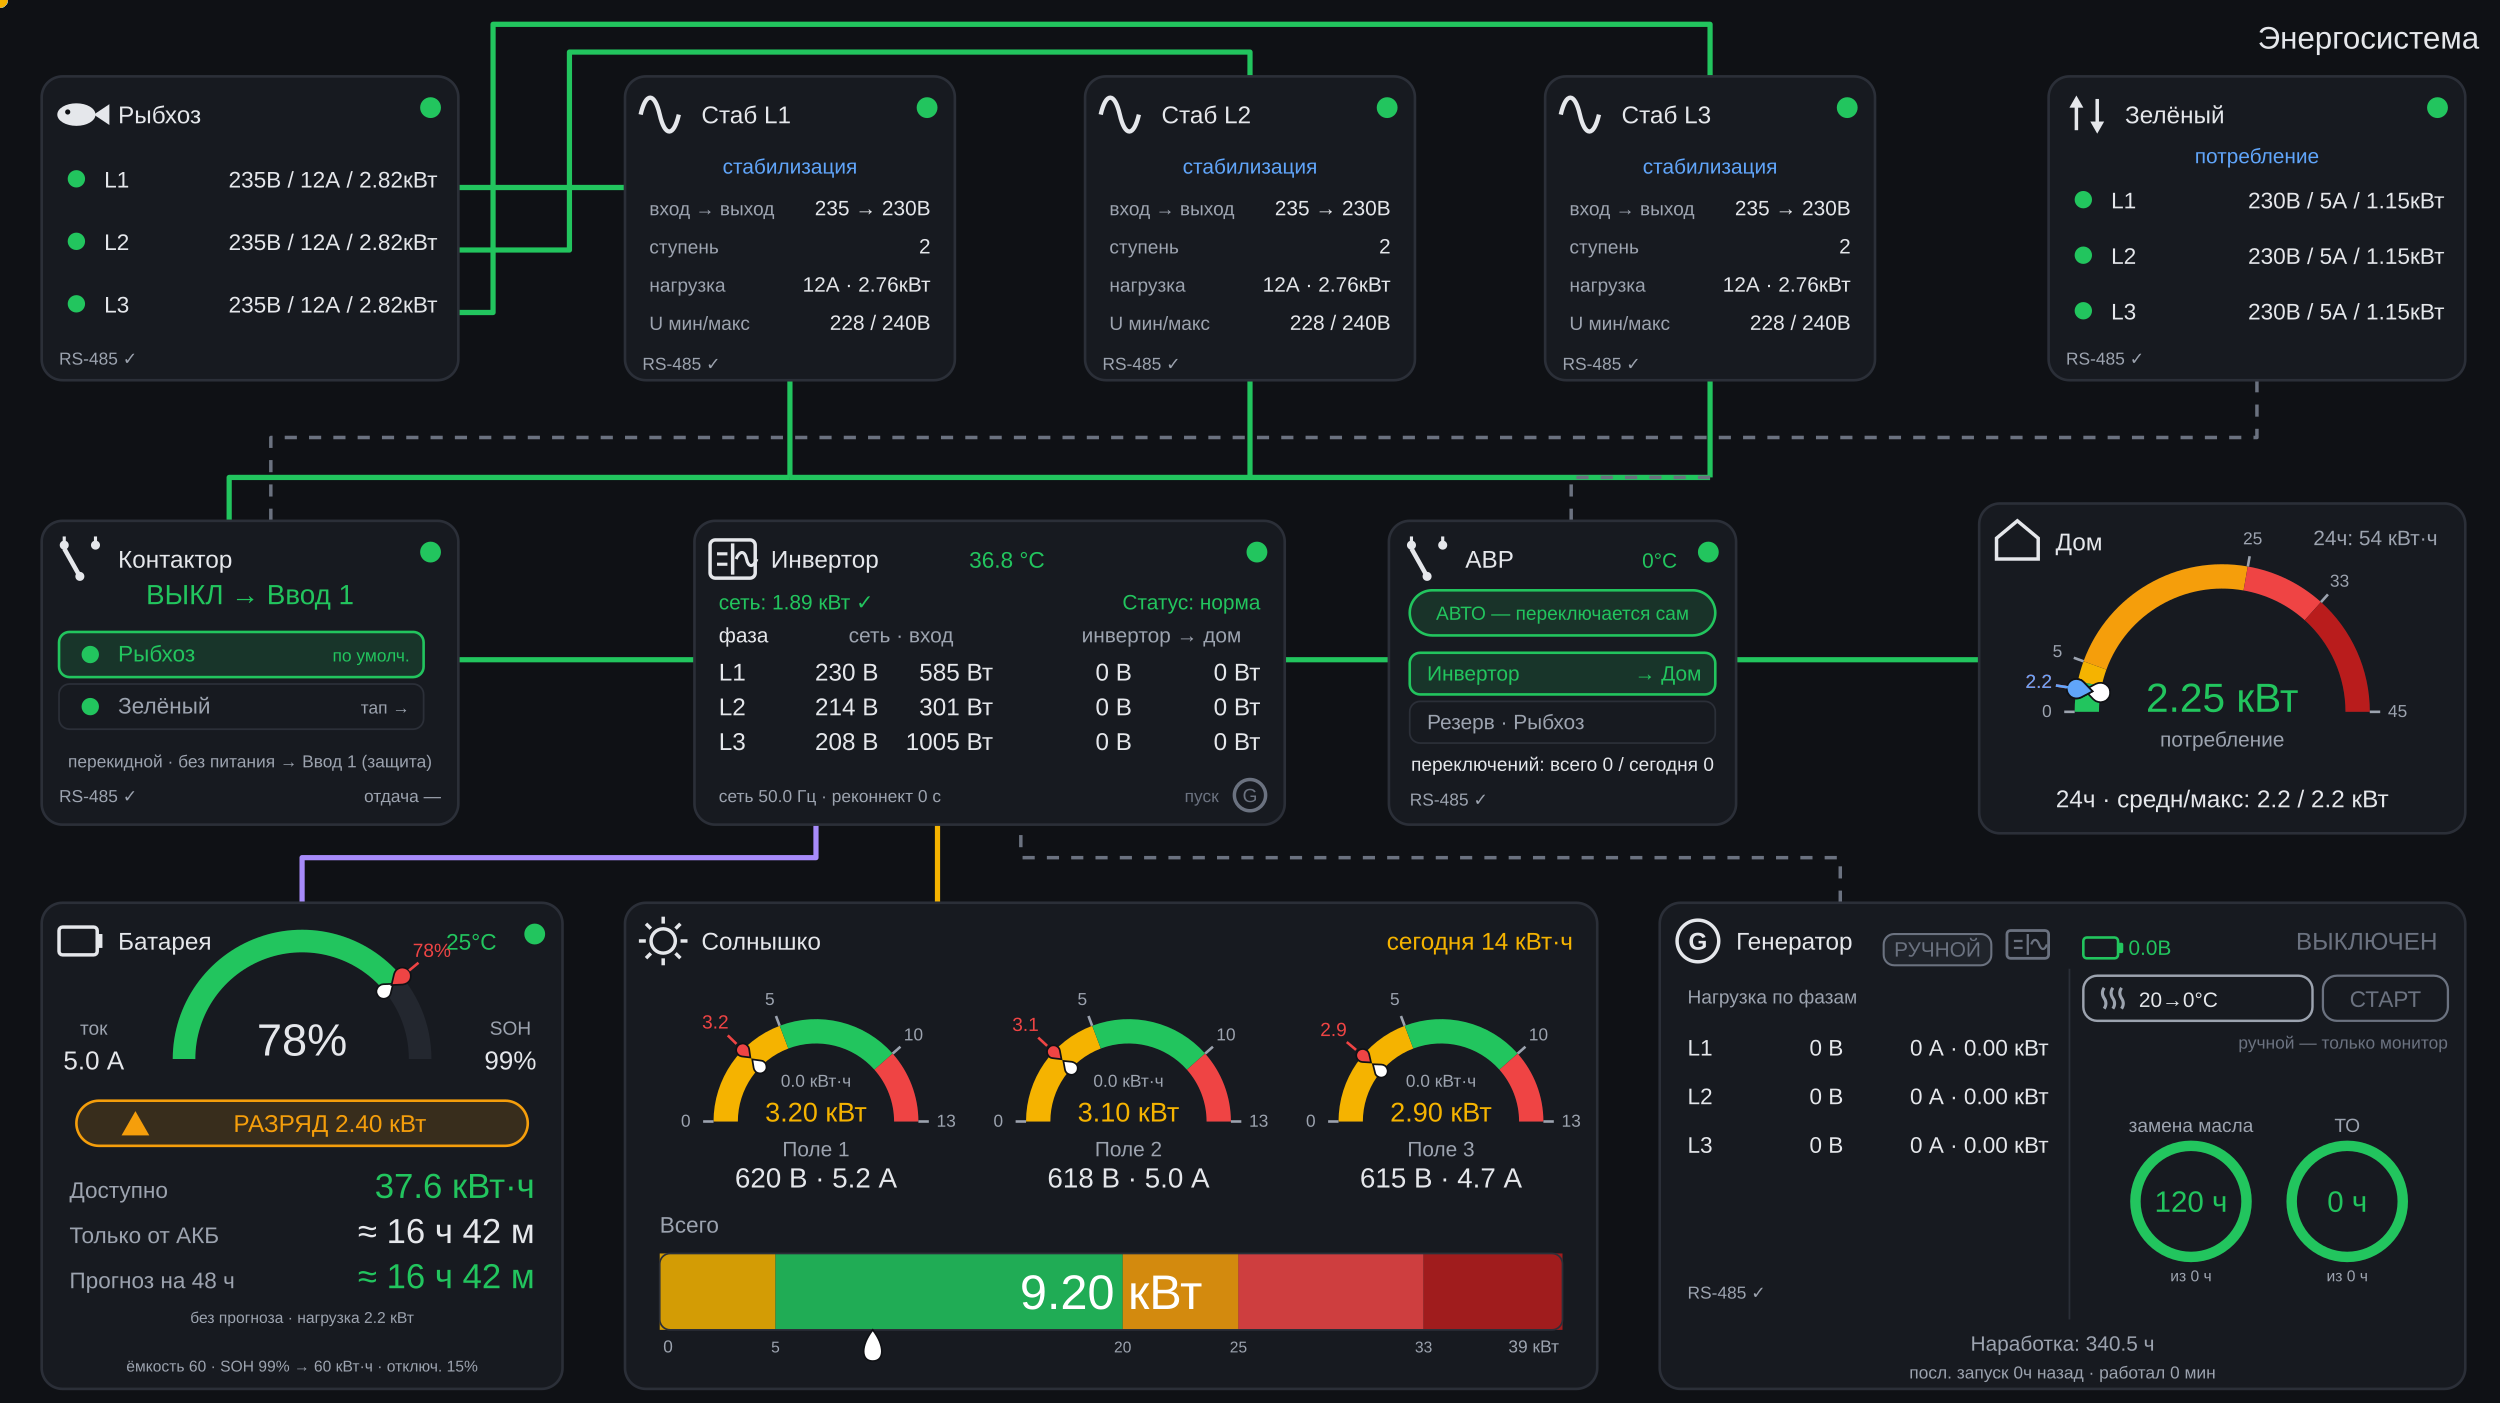
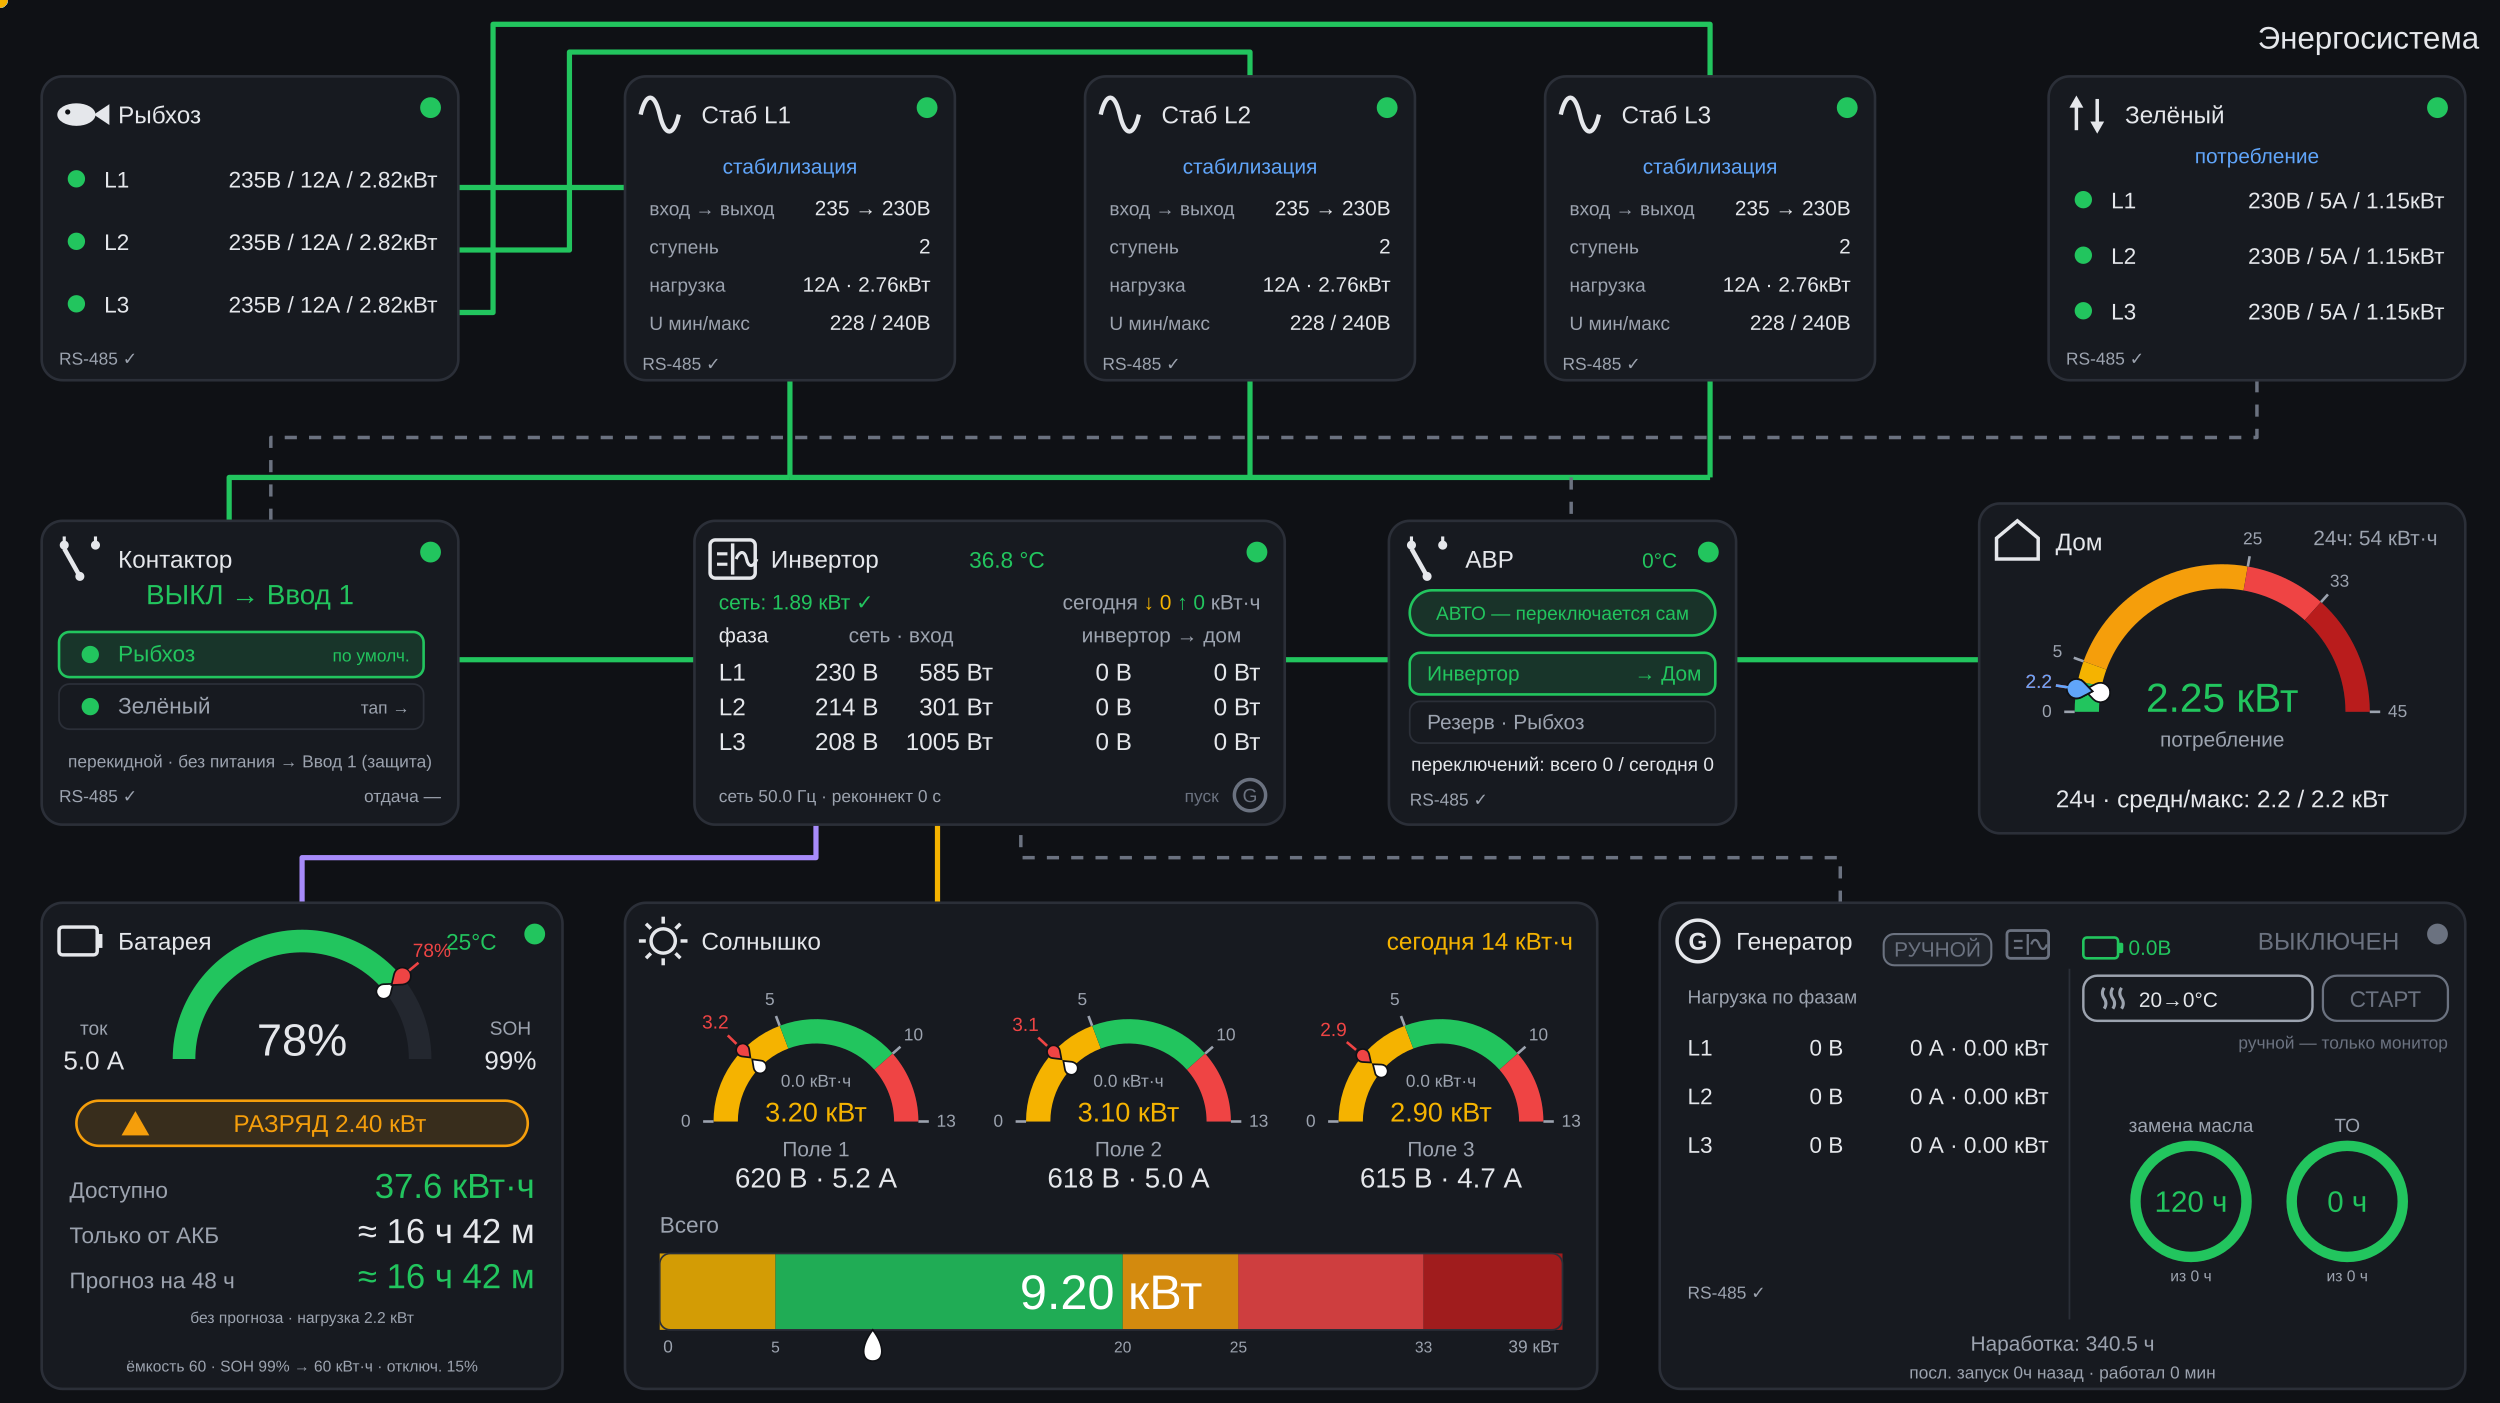
<svg xmlns="http://www.w3.org/2000/svg" viewBox="0 0 1440 808" font-family="Arial,Helvetica,sans-serif">
  <rect x="0" y="0" width="1440" height="830" fill="#0f1115" />
  <text x="1428" y="28" font-size="18" fill="#e5e7eb" text-anchor="end">Энергосистема</text>
  <polyline fill="none" stroke="#22c55e" stroke-width="3" stroke-linejoin="round" points="264,108 360,108 " />
  <circle r="4.5" fill="#22c55e">
    <animateMotion dur="1.85s" repeatCount="indefinite" begin="-0.00s" path="M 264,108 360,108" />
  </circle>
  <polyline fill="none" stroke="#22c55e" stroke-width="3" stroke-linejoin="round" points="264,144 328,144 328,30 720,30 720,44 " />
  <circle r="4.5" fill="#22c55e">
    <animateMotion dur="11.23s" repeatCount="indefinite" begin="-0.00s" path="M 264,144 328,144 328,30 720,30 720,44" />
  </circle>
  <circle r="4.5" fill="#22c55e">
    <animateMotion dur="11.23s" repeatCount="indefinite" begin="-2.25s" path="M 264,144 328,144 328,30 720,30 720,44" />
  </circle>
  <circle r="4.5" fill="#22c55e">
    <animateMotion dur="11.23s" repeatCount="indefinite" begin="-4.49s" path="M 264,144 328,144 328,30 720,30 720,44" />
  </circle>
  <circle r="4.5" fill="#22c55e">
    <animateMotion dur="11.23s" repeatCount="indefinite" begin="-6.74s" path="M 264,144 328,144 328,30 720,30 720,44" />
  </circle>
  <circle r="4.5" fill="#22c55e">
    <animateMotion dur="11.23s" repeatCount="indefinite" begin="-8.98s" path="M 264,144 328,144 328,30 720,30 720,44" />
  </circle>
  <polyline fill="none" stroke="#22c55e" stroke-width="3" stroke-linejoin="round" points="264,180 284,180 284,14 985,14 985,44 " />
  <circle r="4.5" fill="#22c55e">
    <animateMotion dur="17.63s" repeatCount="indefinite" begin="-0.00s" path="M 264,180 284,180 284,14 985,14 985,44" />
  </circle>
  <circle r="4.5" fill="#22c55e">
    <animateMotion dur="17.63s" repeatCount="indefinite" begin="-2.20s" path="M 264,180 284,180 284,14 985,14 985,44" />
  </circle>
  <circle r="4.5" fill="#22c55e">
    <animateMotion dur="17.63s" repeatCount="indefinite" begin="-4.41s" path="M 264,180 284,180 284,14 985,14 985,44" />
  </circle>
  <circle r="4.5" fill="#22c55e">
    <animateMotion dur="17.63s" repeatCount="indefinite" begin="-6.61s" path="M 264,180 284,180 284,14 985,14 985,44" />
  </circle>
  <circle r="4.5" fill="#22c55e">
    <animateMotion dur="17.63s" repeatCount="indefinite" begin="-8.82s" path="M 264,180 284,180 284,14 985,14 985,44" />
  </circle>
  <circle r="4.5" fill="#22c55e">
    <animateMotion dur="17.63s" repeatCount="indefinite" begin="-11.02s" path="M 264,180 284,180 284,14 985,14 985,44" />
  </circle>
  <circle r="4.5" fill="#22c55e">
    <animateMotion dur="17.63s" repeatCount="indefinite" begin="-13.23s" path="M 264,180 284,180 284,14 985,14 985,44" />
  </circle>
  <circle r="4.5" fill="#22c55e">
    <animateMotion dur="17.63s" repeatCount="indefinite" begin="-15.43s" path="M 264,180 284,180 284,14 985,14 985,44" />
  </circle>
  <polyline fill="none" stroke="#22c55e" stroke-width="3" stroke-linejoin="round" points="455,219 455,275 " />
  <circle r="4.5" fill="#22c55e">
    <animateMotion dur="0.92s" repeatCount="indefinite" begin="-0.00s" path="M 455,219 455,275" />
  </circle>
  <polyline fill="none" stroke="#22c55e" stroke-width="3" stroke-linejoin="round" points="720,219 720,275 " />
  <circle r="4.5" fill="#22c55e">
    <animateMotion dur="0.92s" repeatCount="indefinite" begin="-0.00s" path="M 720,219 720,275" />
  </circle>
  <polyline fill="none" stroke="#22c55e" stroke-width="3" stroke-linejoin="round" points="985,219 985,275 " />
  <circle r="4.5" fill="#22c55e">
    <animateMotion dur="0.92s" repeatCount="indefinite" begin="-0.00s" path="M 985,219 985,275" />
  </circle>
  <polyline fill="none" stroke="#22c55e" stroke-width="3" stroke-linejoin="round" points="455,275 985,275 " />
  <polyline fill="none" stroke="#22c55e" stroke-width="3" stroke-linejoin="round" points="455,275 132,275 132,300 " />
  <circle r="4.5" fill="#22c55e">
    <animateMotion dur="5.70s" repeatCount="indefinite" begin="-0.00s" path="M 455,275 132,275 132,300" />
  </circle>
  <circle r="4.5" fill="#22c55e">
    <animateMotion dur="5.70s" repeatCount="indefinite" begin="-1.90s" path="M 455,275 132,275 132,300" />
  </circle>
  <circle r="4.5" fill="#22c55e">
    <animateMotion dur="5.70s" repeatCount="indefinite" begin="-3.80s" path="M 455,275 132,275 132,300" />
  </circle>
-   <polyline fill="none" stroke="#6b7280" stroke-width="2" stroke-linejoin="round" stroke-dasharray="7 7" points="985,275 905,275 905,300 " />
+   <polyline fill="none" stroke="#6b7280" stroke-width="2" stroke-linejoin="round" stroke-dasharray="7 7" points="905,275 905,300 " />
  <polyline fill="none" stroke="#6b7280" stroke-width="2" stroke-linejoin="round" stroke-dasharray="7 7" points="1300,219 1300,252 156,252 156,300 " />
  <polyline fill="none" stroke="#22c55e" stroke-width="3" stroke-linejoin="round" points="264,380 400,380 " />
  <circle r="4.5" fill="#22c55e">
    <animateMotion dur="2.62s" repeatCount="indefinite" begin="-0.00s" path="M 264,380 400,380" />
  </circle>
  <polyline fill="none" stroke="#22c55e" stroke-width="3" stroke-linejoin="round" points="740,380 800,380 " />
  <circle r="4.5" fill="#22c55e">
    <animateMotion dur="0.86s" repeatCount="indefinite" begin="-0.00s" path="M 740,380 800,380" />
  </circle>
  <polyline fill="none" stroke="#22c55e" stroke-width="3" stroke-linejoin="round" points="1000,380 1140,380 " />
  <circle r="4.5" fill="#22c55e">
    <animateMotion dur="2.30s" repeatCount="indefinite" begin="-0.00s" path="M 1000,380 1140,380" />
  </circle>
  <polyline fill="none" stroke="#a78bfa" stroke-width="3" stroke-linejoin="round" points="174,520 174,494 470,494 470,475 " />
  <circle r="4.5" fill="#a78bfa">
    <animateMotion dur="6.13s" repeatCount="indefinite" begin="-0.00s" path="M 174,520 174,494 470,494 470,475" />
  </circle>
  <circle r="4.5" fill="#a78bfa">
    <animateMotion dur="6.13s" repeatCount="indefinite" begin="-2.04s" path="M 174,520 174,494 470,494 470,475" />
  </circle>
  <circle r="4.5" fill="#a78bfa">
    <animateMotion dur="6.13s" repeatCount="indefinite" begin="-4.09s" path="M 174,520 174,494 470,494 470,475" />
  </circle>
  <polyline fill="none" stroke="#f5b300" stroke-width="3" stroke-linejoin="round" points="540,520 540,475 " />
  <circle r="4.5" fill="#f5b300">
    <animateMotion dur="0.39s" repeatCount="indefinite" begin="-0.00s" path="M 540,520 540,475" />
  </circle>
  <polyline fill="none" stroke="#6b7280" stroke-width="2" stroke-linejoin="round" stroke-dasharray="7 7" points="1060,520 1060,494 588,494 588,475 " />
  <rect x="24" y="44" width="240" height="175" rx="12" fill="#171a20" stroke="#2b2f38" stroke-width="1.5" />
  <g fill="#e5e7eb">
    <ellipse cx="44" cy="66" rx="11" ry="6.5" />
    <polygon points="54,66 63,60 63,72" />
  </g>
  <circle cx="39" cy="64.5" r="1.5" fill="#0f1115" />
  <text x="68" y="71" font-size="14" fill="#e5e7eb" text-anchor="start">Рыбхоз</text>
  <circle cx="248" cy="62" r="6" fill="#22c55e" />
  <circle cx="44" cy="103" r="5" fill="#22c55e" />
  <text x="60" y="108" font-size="13" fill="#e5e7eb" text-anchor="start">L1</text>
  <text x="252" y="108" font-size="13" fill="#e5e7eb" text-anchor="end">235В / 12А / 2.82кВт</text>
  <circle cx="44" cy="139" r="5" fill="#22c55e" />
  <text x="60" y="144" font-size="13" fill="#e5e7eb" text-anchor="start">L2</text>
  <text x="252" y="144" font-size="13" fill="#e5e7eb" text-anchor="end">235В / 12А / 2.82кВт</text>
  <circle cx="44" cy="175" r="5" fill="#22c55e" />
  <text x="60" y="180" font-size="13" fill="#e5e7eb" text-anchor="start">L3</text>
  <text x="252" y="180" font-size="13" fill="#e5e7eb" text-anchor="end">235В / 12А / 2.82кВт</text>
  <text x="34" y="210" font-size="10" fill="#9ca3af" text-anchor="start">RS-485 ✓</text>
  <rect x="360" y="44" width="190" height="175" rx="12" fill="#171a20" stroke="#2b2f38" stroke-width="1.5" />
  <path d="M 369 66 c 3,-13 8,-13 11,0 c 3,13 8,13 11,0" fill="none" stroke="#e5e7eb" stroke-width="2.5" />
  <text x="404" y="71" font-size="14" fill="#e5e7eb" text-anchor="start">Стаб L1</text>
  <circle cx="534" cy="62" r="6" fill="#22c55e" />
  <text x="370" y="213" font-size="10" fill="#9ca3af" text-anchor="start">RS-485 ✓</text>
  <text x="455" y="100" font-size="12" fill="#60a5fa" text-anchor="middle">стабилизация</text>
  <text x="374" y="124" font-size="11" fill="#9ca3af" text-anchor="start">вход → выход</text>
  <text x="536" y="124" font-size="12" fill="#e5e7eb" text-anchor="end">235 → 230В</text>
  <text x="374" y="146" font-size="11" fill="#9ca3af" text-anchor="start">ступень</text>
  <text x="536" y="146" font-size="12" fill="#e5e7eb" text-anchor="end">2</text>
  <text x="374" y="168" font-size="11" fill="#9ca3af" text-anchor="start">нагрузка</text>
  <text x="536" y="168" font-size="12" fill="#e5e7eb" text-anchor="end">12А · 2.76кВт</text>
  <text x="374" y="190" font-size="11" fill="#9ca3af" text-anchor="start">U мин/макс</text>
  <text x="536" y="190" font-size="12" fill="#e5e7eb" text-anchor="end">228 / 240В</text>
  <rect x="625" y="44" width="190" height="175" rx="12" fill="#171a20" stroke="#2b2f38" stroke-width="1.5" />
  <path d="M 634 66 c 3,-13 8,-13 11,0 c 3,13 8,13 11,0" fill="none" stroke="#e5e7eb" stroke-width="2.5" />
  <text x="669" y="71" font-size="14" fill="#e5e7eb" text-anchor="start">Стаб L2</text>
  <circle cx="799" cy="62" r="6" fill="#22c55e" />
  <text x="635" y="213" font-size="10" fill="#9ca3af" text-anchor="start">RS-485 ✓</text>
  <text x="720" y="100" font-size="12" fill="#60a5fa" text-anchor="middle">стабилизация</text>
  <text x="639" y="124" font-size="11" fill="#9ca3af" text-anchor="start">вход → выход</text>
  <text x="801" y="124" font-size="12" fill="#e5e7eb" text-anchor="end">235 → 230В</text>
  <text x="639" y="146" font-size="11" fill="#9ca3af" text-anchor="start">ступень</text>
  <text x="801" y="146" font-size="12" fill="#e5e7eb" text-anchor="end">2</text>
  <text x="639" y="168" font-size="11" fill="#9ca3af" text-anchor="start">нагрузка</text>
  <text x="801" y="168" font-size="12" fill="#e5e7eb" text-anchor="end">12А · 2.76кВт</text>
  <text x="639" y="190" font-size="11" fill="#9ca3af" text-anchor="start">U мин/макс</text>
  <text x="801" y="190" font-size="12" fill="#e5e7eb" text-anchor="end">228 / 240В</text>
  <rect x="890" y="44" width="190" height="175" rx="12" fill="#171a20" stroke="#2b2f38" stroke-width="1.5" />
  <path d="M 899 66 c 3,-13 8,-13 11,0 c 3,13 8,13 11,0" fill="none" stroke="#e5e7eb" stroke-width="2.5" />
  <text x="934" y="71" font-size="14" fill="#e5e7eb" text-anchor="start">Стаб L3</text>
  <circle cx="1064" cy="62" r="6" fill="#22c55e" />
  <text x="900" y="213" font-size="10" fill="#9ca3af" text-anchor="start">RS-485 ✓</text>
  <text x="985" y="100" font-size="12" fill="#60a5fa" text-anchor="middle">стабилизация</text>
  <text x="904" y="124" font-size="11" fill="#9ca3af" text-anchor="start">вход → выход</text>
  <text x="1066" y="124" font-size="12" fill="#e5e7eb" text-anchor="end">235 → 230В</text>
  <text x="904" y="146" font-size="11" fill="#9ca3af" text-anchor="start">ступень</text>
  <text x="1066" y="146" font-size="12" fill="#e5e7eb" text-anchor="end">2</text>
  <text x="904" y="168" font-size="11" fill="#9ca3af" text-anchor="start">нагрузка</text>
  <text x="1066" y="168" font-size="12" fill="#e5e7eb" text-anchor="end">12А · 2.76кВт</text>
  <text x="904" y="190" font-size="11" fill="#9ca3af" text-anchor="start">U мин/макс</text>
  <text x="1066" y="190" font-size="12" fill="#e5e7eb" text-anchor="end">228 / 240В</text>
  <rect x="1180" y="44" width="240" height="175" rx="12" fill="#171a20" stroke="#2b2f38" stroke-width="1.5" />
  <line x1="1196" y1="75" x2="1196" y2="60" stroke="#e5e7eb" stroke-width="2" />
  <polygon points="1196,55 1192,62 1200,62" fill="#e5e7eb" />
  <line x1="1208" y1="57" x2="1208" y2="72" stroke="#e5e7eb" stroke-width="2" />
  <polygon points="1208,77 1212,70 1204,70" fill="#e5e7eb" />
  <text x="1224" y="71" font-size="14" fill="#e5e7eb" text-anchor="start">Зелёный</text>
  <circle cx="1404" cy="62" r="6" fill="#22c55e" />
  <text x="1300" y="94" font-size="12" fill="#60a5fa" text-anchor="middle">потребление</text>
  <circle cx="1200" cy="115" r="5" fill="#22c55e" />
  <text x="1216" y="120" font-size="13" fill="#e5e7eb" text-anchor="start">L1</text>
  <text x="1408" y="120" font-size="13" fill="#e5e7eb" text-anchor="end">230В / 5А / 1.15кВт</text>
  <circle cx="1200" cy="147" r="5" fill="#22c55e" />
  <text x="1216" y="152" font-size="13" fill="#e5e7eb" text-anchor="start">L2</text>
  <text x="1408" y="152" font-size="13" fill="#e5e7eb" text-anchor="end">230В / 5А / 1.15кВт</text>
  <circle cx="1200" cy="179" r="5" fill="#22c55e" />
  <text x="1216" y="184" font-size="13" fill="#e5e7eb" text-anchor="start">L3</text>
  <text x="1408" y="184" font-size="13" fill="#e5e7eb" text-anchor="end">230В / 5А / 1.15кВт</text>
  <text x="1190" y="210" font-size="10" fill="#9ca3af" text-anchor="start">RS-485 ✓</text>
  <rect x="24" y="300" width="240" height="175" rx="12" fill="#171a20" stroke="#2b2f38" stroke-width="1.5" />
  <circle cx="37" cy="314" r="2.6" fill="#e5e7eb" />
  <circle cx="55" cy="314" r="2.6" fill="#e5e7eb" />
  <circle cx="46" cy="332" r="2.6" fill="#e5e7eb" />
  <line x1="37" y1="314" x2="37" y2="309" stroke="#e5e7eb" stroke-width="1.8" />
  <line x1="55" y1="314" x2="55" y2="309" stroke="#e5e7eb" stroke-width="1.8" />
  <line x1="46" y1="332" x2="37" y2="316" stroke="#e5e7eb" stroke-width="2.6" />
  <text x="68" y="327" font-size="14" fill="#e5e7eb" text-anchor="start">Контактор</text>
  <circle cx="248" cy="318" r="6" fill="#22c55e" />
  <text x="144" y="348" font-size="16" fill="#22c55e" text-anchor="middle">ВЫКЛ → Ввод 1</text>
  <rect x="34" y="364" width="210" height="26" rx="6" fill="#22c55e" fill-opacity="0.16" stroke="#22c55e" stroke-width="1.5" />
  <circle cx="52" cy="377" r="5" fill="#22c55e" />
  <text x="68" y="381" font-size="13" fill="#22c55e" text-anchor="start">Рыбхоз</text>
  <text x="236" y="381" font-size="10" fill="#22c55e" text-anchor="end">по умолч.</text>
  <rect x="34" y="394" width="210" height="26" rx="6" fill="none" stroke="#2b2f38" stroke-width="1" />
  <circle cx="52" cy="407" r="5" fill="#22c55e" />
  <text x="68" y="411" font-size="13" fill="#9ca3af" text-anchor="start">Зелёный</text>
  <text x="236" y="411" font-size="10" fill="#9ca3af" text-anchor="end">тап →</text>
  <rect x="34" y="394" width="210" height="26" rx="6" fill="transparent" style="cursor:pointer" data-act="contactor" data-val="in2" />
  <text x="144" y="442" font-size="10" fill="#9ca3af" text-anchor="middle">перекидной · без питания → Ввод 1 (защита)</text>
  <text x="34" y="462" font-size="10" fill="#9ca3af" text-anchor="start">RS-485 ✓</text>
  <text x="254" y="462" font-size="10" fill="#9ca3af" text-anchor="end">отдача —</text>
  <rect x="400" y="300" width="340" height="175" rx="12" fill="#171a20" stroke="#2b2f38" stroke-width="1.5" />
  <rect x="409" y="311" width="26" height="22" rx="3" fill="none" stroke="#e5e7eb" stroke-width="2" />
  <line x1="422" y1="313" x2="422" y2="331" stroke="#e5e7eb" stroke-width="2" />
  <path d="M 424 322 c 2,-5 5,-5 6,0 c 1,5 4,5 6,0" fill="none" stroke="#e5e7eb" stroke-width="1.8" />
  <line x1="413" y1="319" x2="419" y2="319" stroke="#e5e7eb" stroke-width="1.8" />
  <line x1="413" y1="325" x2="419" y2="325" stroke="#e5e7eb" stroke-width="1.8" />
  <text x="444" y="327" font-size="14" fill="#e5e7eb" text-anchor="start">Инвертор</text>
  <circle cx="724" cy="318" r="6" fill="#22c55e" />
  <text x="580" y="327" font-size="13" fill="#22c55e" text-anchor="middle">36.8 °C</text>
  <text x="414" y="351" font-size="12" fill="#22c55e" text-anchor="start">сеть: 1.89 кВт ✓</text>
-   <text x="726" y="351" font-size="12" fill="#22c55e" text-anchor="end">Статус: норма</text>
+   <text x="726" y="351" font-size="12" text-anchor="end" fill="#9ca3af">сегодня <tspan fill="#f5b300">↓ 0</tspan>
+     <tspan fill="#22c55e">↑ 0</tspan> кВт·ч</text>
  <text x="414" y="370" font-size="12" fill="#e5e7eb" text-anchor="start">фаза</text>
  <text x="519" y="370" font-size="12" fill="#9ca3af" text-anchor="middle">сеть · вход</text>
  <text x="669" y="370" font-size="12" fill="#9ca3af" text-anchor="middle">инвертор → дом</text>
  <text x="414" y="392" font-size="14" fill="#e5e7eb" text-anchor="start">L1</text>
  <text x="506" y="392" font-size="14" fill="#e5e7eb" text-anchor="end">230 В</text>
  <text x="572" y="392" font-size="14" fill="#e5e7eb" text-anchor="end">585 Вт</text>
  <text x="652" y="392" font-size="14" fill="#e5e7eb" text-anchor="end">0 В</text>
  <text x="726" y="392" font-size="14" fill="#e5e7eb" text-anchor="end">0 Вт</text>
  <text x="414" y="412" font-size="14" fill="#e5e7eb" text-anchor="start">L2</text>
  <text x="506" y="412" font-size="14" fill="#e5e7eb" text-anchor="end">214 В</text>
  <text x="572" y="412" font-size="14" fill="#e5e7eb" text-anchor="end">301 Вт</text>
  <text x="652" y="412" font-size="14" fill="#e5e7eb" text-anchor="end">0 В</text>
  <text x="726" y="412" font-size="14" fill="#e5e7eb" text-anchor="end">0 Вт</text>
  <text x="414" y="432" font-size="14" fill="#e5e7eb" text-anchor="start">L3</text>
  <text x="506" y="432" font-size="14" fill="#e5e7eb" text-anchor="end">208 В</text>
  <text x="572" y="432" font-size="14" fill="#e5e7eb" text-anchor="end">1005 Вт</text>
  <text x="652" y="432" font-size="14" fill="#e5e7eb" text-anchor="end">0 В</text>
  <text x="726" y="432" font-size="14" fill="#e5e7eb" text-anchor="end">0 Вт</text>
  <text x="414" y="462" font-size="10" fill="#9ca3af" text-anchor="start">сеть 50.0 Гц · реконнект 0 с</text>
  <text x="702" y="462" font-size="10" fill="#6b7280" text-anchor="end">пуск</text>
  <circle cx="720" cy="458" r="9" fill="none" stroke="#6b7280" stroke-width="2" />
  <text x="720" y="462" font-size="11" fill="#6b7280" text-anchor="middle">G</text>
  <rect x="800" y="300" width="200" height="175" rx="12" fill="#171a20" stroke="#2b2f38" stroke-width="1.5" />
  <circle cx="813" cy="314" r="2.6" fill="#e5e7eb" />
  <circle cx="831" cy="314" r="2.6" fill="#e5e7eb" />
  <circle cx="822" cy="332" r="2.6" fill="#e5e7eb" />
  <line x1="813" y1="314" x2="813" y2="309" stroke="#e5e7eb" stroke-width="1.8" />
  <line x1="831" y1="314" x2="831" y2="309" stroke="#e5e7eb" stroke-width="1.8" />
  <line x1="822" y1="332" x2="813" y2="316" stroke="#e5e7eb" stroke-width="2.6" />
  <text x="844" y="327" font-size="14" fill="#e5e7eb" text-anchor="start">АВР</text>
  <circle cx="984" cy="318" r="6" fill="#22c55e" />
  <text x="966" y="327" font-size="12" fill="#22c55e" text-anchor="end">0°C</text>
  <rect x="812" y="340" width="176" height="26" rx="13" fill="#22c55e" fill-opacity="0.15" stroke="#22c55e" stroke-width="1.5" />
  <text x="900" y="357" font-size="11" fill="#22c55e" text-anchor="middle">АВТО — переключается сам</text>
  <rect x="812" y="376" width="176" height="24" rx="6" fill="#22c55e" fill-opacity="0.16" stroke="#22c55e" stroke-width="1.5" />
  <text x="822" y="392" font-size="12" fill="#22c55e" text-anchor="start">Инвертор</text>
  <text x="980" y="392" font-size="12" fill="#22c55e" text-anchor="end">→ Дом</text>
  <rect x="812" y="404" width="176" height="24" rx="6" fill="none" stroke="#2b2f38" stroke-width="1" />
  <text x="822" y="420" font-size="12" fill="#9ca3af" text-anchor="start">Резерв · Рыбхоз</text>
  <text x="900" y="444" font-size="11" fill="#e5e7eb" text-anchor="middle">переключений: всего 0 / сегодня 0</text>
  <text x="812" y="464" font-size="10" fill="#9ca3af" text-anchor="start">RS-485 ✓</text>
  <rect x="1140" y="290" width="280" height="190" rx="12" fill="#171a20" stroke="#2b2f38" stroke-width="1.5" />
  <path d="M 1150 322 L 1150 310 L 1162 300 L 1174 310 L 1174 322 Z" fill="none" stroke="#e5e7eb" stroke-width="2" />
  <text x="1184" y="317" font-size="14" fill="#e5e7eb" text-anchor="start">Дом</text>
  <text x="1404" y="314" font-size="12" fill="#9ca3af" text-anchor="end">24ч: 54 кВт·ч</text>
  <path fill="none" stroke="#23272f" stroke-width="14" stroke-linecap="butt" d="M 1202.0 410.0 A 78 78 0 0 1 1358.0 410.0" />
  <path fill="none" stroke="#22c55e" stroke-width="14" stroke-linecap="butt" d="M 1202.0 410.0 A 78 78 0 0 1 1203.7 393.8" />
  <path fill="none" stroke="#f5b300" stroke-width="14" stroke-linecap="butt" d="M 1203.7 393.8 A 78 78 0 0 1 1206.7 383.3" />
  <path fill="none" stroke="#f59e0b" stroke-width="14" stroke-linecap="butt" d="M 1206.7 383.3 A 78 78 0 0 1 1293.5 333.2" />
  <path fill="none" stroke="#ef4444" stroke-width="14" stroke-linecap="butt" d="M 1293.5 333.2 A 78 78 0 0 1 1332.2 352.0" />
  <path fill="none" stroke="#b91c1c" stroke-width="14" stroke-linecap="butt" d="M 1332.2 352.0 A 78 78 0 0 1 1358.0 410.0" />
  <path d="M 1200.6,397.4 L 1207.2,393.9 L 1208.7,393.4 L 1210.3,393.3 L 1211.8,393.6 L 1213.1,394.3 L 1214.3,395.4 L 1215.1,396.7 L 1215.4,398.2 L 1215.4,399.8 L 1215.0,401.3 L 1214.1,402.6 L 1213.0,403.6 L 1211.6,404.2 L 1210.0,404.5 L 1208.5,404.3 L 1207.1,403.8 L 1205.8,402.8 Z" fill="#ffffff" stroke="#0f1115" stroke-width="1" />
  <text x="1280" y="410" font-size="23.4" fill="#22c55e" text-anchor="middle">2.25 кВт</text>
  <text x="1280" y="430" font-size="12" fill="#9ca3af" text-anchor="middle">потребление</text>
  <polyline fill="none" stroke="#9ca3af" stroke-width="1.5" stroke-linejoin="round" points="1195,410 1189,410 " />
  <text x="1179" y="413" font-size="10" fill="#9ca3af" text-anchor="middle">0</text>
  <polyline fill="none" stroke="#9ca3af" stroke-width="1.5" stroke-linejoin="round" points="1200.126,380.928 1194.488,378.876 " />
  <text x="1185.091" y="378.456" font-size="10" fill="#9ca3af" text-anchor="middle">5</text>
  <polyline fill="none" stroke="#9ca3af" stroke-width="1.5" stroke-linejoin="round" points="1294.76,326.291 1295.802,320.382 " />
  <text x="1297.538" y="313.534" font-size="10" fill="#9ca3af" text-anchor="middle">25</text>
  <polyline fill="none" stroke="#9ca3af" stroke-width="1.5" stroke-linejoin="round" points="1336.876,346.833 1340.891,342.374 " />
  <text x="1347.582" y="337.942" font-size="10" fill="#9ca3af" text-anchor="middle">33</text>
  <polyline fill="none" stroke="#9ca3af" stroke-width="1.5" stroke-linejoin="round" points="1365,410 1371,410 " />
  <text x="1381" y="413" font-size="10" fill="#9ca3af" text-anchor="middle">45</text>
  <path d="M 1205.3,398.2 L 1198.7,401.7 L 1197.2,402.2 L 1195.7,402.3 L 1194.2,402.0 L 1192.8,401.3 L 1191.7,400.2 L 1190.9,398.9 L 1190.5,397.4 L 1190.5,395.8 L 1191.0,394.3 L 1191.8,393.0 L 1193.0,392.0 L 1194.4,391.3 L 1195.9,391.1 L 1197.4,391.3 L 1198.9,391.8 L 1200.1,392.8 Z" fill="#ef4444" stroke="#0f1115" stroke-width="1" />
  <polyline fill="none" stroke="#ef4444" stroke-width="1.5" stroke-linejoin="round" points="1191.108,395.921 1184.194,394.826 " />
  <text x="1174.317" y="396.262" font-size="11" fill="#ef4444" text-anchor="middle">2.2</text>
  <path d="M 1205.3,398.2 L 1198.7,401.7 L 1197.2,402.2 L 1195.7,402.3 L 1194.2,402.0 L 1192.8,401.3 L 1191.7,400.2 L 1190.9,398.9 L 1190.5,397.4 L 1190.5,395.8 L 1191.0,394.3 L 1191.8,393.0 L 1193.0,392.0 L 1194.4,391.3 L 1195.9,391.1 L 1197.4,391.3 L 1198.9,391.8 L 1200.1,392.8 Z" fill="#60a5fa" stroke="#0f1115" stroke-width="1" />
  <polyline fill="none" stroke="#60a5fa" stroke-width="1.5" stroke-linejoin="round" points="1191.108,395.921 1184.194,394.826 " />
  <text x="1174.317" y="396.262" font-size="11" fill="#60a5fa" text-anchor="middle">2.2</text>
  <text x="1280" y="465" font-size="14" fill="#e5e7eb" text-anchor="middle">24ч · средн/макс: 2.2 / 2.2 кВт</text>
  <rect x="24" y="520" width="300" height="280" rx="12" fill="#171a20" stroke="#2b2f38" stroke-width="1.5" />
  <rect x="34" y="534" width="22" height="16" rx="2" fill="none" stroke="#e5e7eb" stroke-width="2" />
  <rect x="56" y="538" width="3" height="8" fill="#e5e7eb" />
  <text x="68" y="547" font-size="14" fill="#e5e7eb" text-anchor="start">Батарея</text>
  <circle cx="308" cy="538" r="6" fill="#22c55e" />
  <text x="286" y="547" font-size="13" fill="#22c55e" text-anchor="end">25°C</text>
  <path fill="none" stroke="#23272f" stroke-width="13" stroke-linecap="butt" d="M 106.0 610.0 A 68 68 0 0 1 242.0 610.0" />
  <path fill="none" stroke="#22c55e" stroke-width="13" stroke-linecap="butt" d="M 106.0 610.0 A 68 68 0 0 1 226.4 566.7" />
  <path d="M 226.4,566.7 L 225.1,572.1 L 224.7,573.2 L 224.0,574.1 L 223.0,574.8 L 221.9,575.2 L 220.8,575.3 L 219.7,575.1 L 218.6,574.6 L 217.8,573.8 L 217.2,572.8 L 216.8,571.7 L 216.8,570.5 L 217.2,569.4 L 217.8,568.4 L 218.6,567.7 L 219.7,567.1 L 220.8,566.9 Z" fill="#ffffff" stroke="#0f1115" stroke-width="1" />
  <path d="M 225.5,567.4 L 227.0,561.0 L 227.5,559.8 L 228.3,558.7 L 229.4,557.9 L 230.7,557.4 L 232.0,557.3 L 233.4,557.6 L 234.6,558.2 L 235.6,559.1 L 236.3,560.2 L 236.6,561.5 L 236.6,562.9 L 236.3,564.2 L 235.6,565.3 L 234.6,566.2 L 233.3,566.8 L 232.0,567.1 Z" fill="#ef4444" stroke="#0f1115" stroke-width="1" />
  <polyline fill="none" stroke="#ef4444" stroke-width="1.5" stroke-linejoin="round" points="235.641,559.006 241.035,554.544 " />
  <text x="248.74" y="551.17" font-size="11" fill="#ef4444" text-anchor="middle">78%</text>
  <text x="174" y="608" font-size="26" fill="#e5e7eb" text-anchor="middle">78%</text>
  <text x="54" y="596" font-size="11" fill="#9ca3af" text-anchor="middle">ток</text>
  <text x="54" y="616" font-size="15" fill="#e5e7eb" text-anchor="middle">5.0 А</text>
  <text x="294" y="596" font-size="11" fill="#9ca3af" text-anchor="middle">SOH</text>
  <text x="294" y="616" font-size="15" fill="#e5e7eb" text-anchor="middle">99%</text>
  <rect x="44" y="634" width="260" height="26" rx="13" fill="#f59e0b" fill-opacity="0.15" stroke="#f59e0b" stroke-width="1.5" />
  <polygon points="70,654 78,640 86,654" fill="#f59e0b" />
  <text x="190" y="652" font-size="14" fill="#f59e0b" text-anchor="middle">РАЗРЯД 2.40 кВт</text>
  <text x="40" y="690" font-size="13" fill="#9ca3af" text-anchor="start">Доступно</text>
  <text x="308" y="690" font-size="20" fill="#22c55e" text-anchor="end">37.6 кВт·ч</text>
  <text x="40" y="716" font-size="13" fill="#9ca3af" text-anchor="start">Только от АКБ</text>
  <text x="308" y="716" font-size="20" fill="#e5e7eb" text-anchor="end">≈ 16 ч 42 м</text>
  <text x="40" y="742" font-size="13" fill="#9ca3af" text-anchor="start">Прогноз на 48 ч</text>
  <text x="308" y="742" font-size="20" fill="#22c55e" text-anchor="end">≈ 16 ч 42 м</text>
  <text x="174" y="762" font-size="9" fill="#9ca3af" text-anchor="middle">без прогноза · нагрузка 2.2 кВт</text>
  <text x="174" y="790" font-size="9" fill="#9ca3af" text-anchor="middle">ёмкость 60 · SOH 99% → 60 кВт·ч · отключ. 15%</text>
  <rect x="360" y="520" width="560" height="280" rx="12" fill="#171a20" stroke="#2b2f38" stroke-width="1.5" />
  <circle cx="382" cy="542" r="7" fill="none" stroke="#e5e7eb" stroke-width="2" />
  <line x1="392.0" y1="542.0" x2="396.0" y2="542.0" stroke="#e5e7eb" stroke-width="2" />
  <line x1="389.1" y1="534.9" x2="391.9" y2="532.1" stroke="#e5e7eb" stroke-width="2" />
  <line x1="382.0" y1="532.0" x2="382.0" y2="528.0" stroke="#e5e7eb" stroke-width="2" />
  <line x1="374.9" y1="534.9" x2="372.1" y2="532.1" stroke="#e5e7eb" stroke-width="2" />
  <line x1="372.0" y1="542.0" x2="368.0" y2="542.0" stroke="#e5e7eb" stroke-width="2" />
  <line x1="374.9" y1="549.1" x2="372.1" y2="551.9" stroke="#e5e7eb" stroke-width="2" />
  <line x1="382.0" y1="552.0" x2="382.0" y2="556.0" stroke="#e5e7eb" stroke-width="2" />
  <line x1="389.1" y1="549.1" x2="391.9" y2="551.9" stroke="#e5e7eb" stroke-width="2" />
  <text x="404" y="547" font-size="14" fill="#e5e7eb" text-anchor="start">Солнышко</text>
  <text x="906" y="547" font-size="14" fill="#f5b300" text-anchor="end">сегодня 14 кВт·ч</text>
  <path fill="none" stroke="#23272f" stroke-width="14" stroke-linecap="butt" d="M 418.0 646.0 A 52 52 0 0 1 522.0 646.0" />
  <path fill="none" stroke="#f5b300" stroke-width="14" stroke-linecap="butt" d="M 418.0 646.0 A 52 52 0 0 1 451.6 597.4" />
  <path fill="none" stroke="#22c55e" stroke-width="14" stroke-linecap="butt" d="M 451.6 597.4 A 52 52 0 0 1 508.9 611.5" />
  <path fill="none" stroke="#ef4444" stroke-width="14" stroke-linecap="butt" d="M 508.9 611.5 A 52 52 0 0 1 522.0 646.0" />
  <path d="M 433.3,610.2 L 438.3,610.9 L 439.3,611.1 L 440.2,611.7 L 440.9,612.4 L 441.3,613.3 L 441.5,614.4 L 441.5,615.4 L 441.1,616.4 L 440.5,617.2 L 439.7,617.8 L 438.7,618.2 L 437.7,618.3 L 436.7,618.1 L 435.7,617.7 L 435.0,617.0 L 434.4,616.1 L 434.1,615.1 Z" fill="#ffffff" stroke="#0f1115" stroke-width="1" />
  <text x="470" y="646" font-size="15.6" fill="#f5b300" text-anchor="middle">3.20 кВт</text>
  <text x="470" y="666" font-size="12" fill="#9ca3af" text-anchor="middle">Поле 1</text>
  <text x="470" y="626" font-size="10" fill="#9ca3af" text-anchor="middle">0.0 кВт·ч</text>
  <polyline fill="none" stroke="#9ca3af" stroke-width="1.5" stroke-linejoin="round" points="411,646 405,646 " />
  <text x="395" y="649" font-size="10" fill="#9ca3af" text-anchor="middle">0</text>
  <polyline fill="none" stroke="#9ca3af" stroke-width="1.5" stroke-linejoin="round" points="449.078,590.834 446.951,585.224 " />
  <text x="443.405" y="578.874" font-size="10" fill="#9ca3af" text-anchor="middle">5</text>
  <polyline fill="none" stroke="#9ca3af" stroke-width="1.5" stroke-linejoin="round" points="514.162,606.876 518.653,602.897 " />
  <text x="526.138" y="599.266" font-size="10" fill="#9ca3af" text-anchor="middle">10</text>
  <polyline fill="none" stroke="#9ca3af" stroke-width="1.5" stroke-linejoin="round" points="529,646 535,646 " />
  <text x="545" y="649" font-size="10" fill="#9ca3af" text-anchor="middle">13</text>
  <path d="M 432.2,609.1 L 427.3,608.5 L 426.3,608.2 L 425.4,607.7 L 424.7,606.9 L 424.2,606.0 L 424.0,605.0 L 424.1,604.0 L 424.5,603.0 L 425.1,602.2 L 425.9,601.5 L 426.9,601.2 L 427.9,601.0 L 428.9,601.2 L 429.9,601.7 L 430.6,602.4 L 431.2,603.2 L 431.5,604.2 Z" fill="#ef4444" stroke="#0f1115" stroke-width="1" />
  <polyline fill="none" stroke="#ef4444" stroke-width="1.5" stroke-linejoin="round" points="424.202,601.295 419.192,596.406 " />
  <text x="412.036" y="592.421" font-size="11" fill="#ef4444" text-anchor="middle">3.2</text>
-   <text x="470" y="684" font-size="16" fill="#e5e7eb" text-anchor="middle">620 В · 5.2 А</text>
+   <text x="470" y="684" font-size="16" text-anchor="middle" fill="#e5e7eb">
+     <tspan fill="#e5e7eb">620 В</tspan> · 5.2 А</text>
  <path fill="none" stroke="#23272f" stroke-width="14" stroke-linecap="butt" d="M 598.0 646.0 A 52 52 0 0 1 702.0 646.0" />
  <path fill="none" stroke="#f5b300" stroke-width="14" stroke-linecap="butt" d="M 598.0 646.0 A 52 52 0 0 1 631.6 597.4" />
  <path fill="none" stroke="#22c55e" stroke-width="14" stroke-linecap="butt" d="M 631.6 597.4 A 52 52 0 0 1 688.9 611.5" />
  <path fill="none" stroke="#ef4444" stroke-width="14" stroke-linecap="butt" d="M 688.9 611.5 A 52 52 0 0 1 702.0 646.0" />
  <path d="M 612.5,611.1 L 617.4,611.6 L 618.4,611.9 L 619.3,612.4 L 620.1,613.1 L 620.6,614.0 L 620.8,615.1 L 620.7,616.1 L 620.4,617.1 L 619.8,617.9 L 619.0,618.6 L 618.0,619.0 L 617.0,619.1 L 616.0,618.9 L 615.1,618.5 L 614.3,617.9 L 613.7,617.0 L 613.4,616.0 Z" fill="#ffffff" stroke="#0f1115" stroke-width="1" />
  <text x="650" y="646" font-size="15.6" fill="#f5b300" text-anchor="middle">3.10 кВт</text>
  <text x="650" y="666" font-size="12" fill="#9ca3af" text-anchor="middle">Поле 2</text>
  <text x="650" y="626" font-size="10" fill="#9ca3af" text-anchor="middle">0.0 кВт·ч</text>
  <polyline fill="none" stroke="#9ca3af" stroke-width="1.5" stroke-linejoin="round" points="591,646 585,646 " />
  <text x="575" y="649" font-size="10" fill="#9ca3af" text-anchor="middle">0</text>
  <polyline fill="none" stroke="#9ca3af" stroke-width="1.5" stroke-linejoin="round" points="629.078,590.834 626.951,585.224 " />
  <text x="623.405" y="578.874" font-size="10" fill="#9ca3af" text-anchor="middle">5</text>
  <polyline fill="none" stroke="#9ca3af" stroke-width="1.5" stroke-linejoin="round" points="694.162,606.876 698.653,602.897 " />
  <text x="706.138" y="599.266" font-size="10" fill="#9ca3af" text-anchor="middle">10</text>
  <polyline fill="none" stroke="#9ca3af" stroke-width="1.5" stroke-linejoin="round" points="709,646 715,646 " />
  <text x="725" y="649" font-size="10" fill="#9ca3af" text-anchor="middle">13</text>
  <path d="M 611.4,610.1 L 606.4,609.5 L 605.4,609.3 L 604.5,608.8 L 603.8,608.0 L 603.3,607.1 L 603.1,606.1 L 603.1,605.1 L 603.5,604.1 L 604.1,603.3 L 604.9,602.6 L 605.8,602.2 L 606.8,602.1 L 607.9,602.2 L 608.8,602.7 L 609.6,603.3 L 610.2,604.2 L 610.5,605.2 Z" fill="#ef4444" stroke="#0f1115" stroke-width="1" />
  <polyline fill="none" stroke="#ef4444" stroke-width="1.5" stroke-linejoin="round" points="603.135,602.415 598.009,597.648 " />
  <text x="590.686" y="593.838" font-size="11" fill="#ef4444" text-anchor="middle">3.1</text>
-   <text x="650" y="684" font-size="16" fill="#e5e7eb" text-anchor="middle">618 В · 5.0 А</text>
+   <text x="650" y="684" font-size="16" text-anchor="middle" fill="#e5e7eb">
+     <tspan fill="#e5e7eb">618 В</tspan> · 5.0 А</text>
  <path fill="none" stroke="#23272f" stroke-width="14" stroke-linecap="butt" d="M 778.0 646.0 A 52 52 0 0 1 882.0 646.0" />
  <path fill="none" stroke="#f5b300" stroke-width="14" stroke-linecap="butt" d="M 778.0 646.0 A 52 52 0 0 1 811.6 597.4" />
  <path fill="none" stroke="#22c55e" stroke-width="14" stroke-linecap="butt" d="M 811.6 597.4 A 52 52 0 0 1 868.9 611.5" />
  <path fill="none" stroke="#ef4444" stroke-width="14" stroke-linecap="butt" d="M 868.9 611.5 A 52 52 0 0 1 882.0 646.0" />
  <path d="M 790.8,613.0 L 795.8,613.2 L 796.8,613.4 L 797.8,613.9 L 798.5,614.6 L 799.0,615.5 L 799.3,616.5 L 799.3,617.5 L 799.0,618.5 L 798.5,619.4 L 797.7,620.1 L 796.8,620.5 L 795.8,620.7 L 794.7,620.6 L 793.8,620.2 L 792.9,619.6 L 792.3,618.8 L 792.0,617.8 Z" fill="#ffffff" stroke="#0f1115" stroke-width="1" />
  <text x="830" y="646" font-size="15.6" fill="#f5b300" text-anchor="middle">2.90 кВт</text>
  <text x="830" y="666" font-size="12" fill="#9ca3af" text-anchor="middle">Поле 3</text>
  <text x="830" y="626" font-size="10" fill="#9ca3af" text-anchor="middle">0.0 кВт·ч</text>
  <polyline fill="none" stroke="#9ca3af" stroke-width="1.5" stroke-linejoin="round" points="771,646 765,646 " />
  <text x="755" y="649" font-size="10" fill="#9ca3af" text-anchor="middle">0</text>
  <polyline fill="none" stroke="#9ca3af" stroke-width="1.5" stroke-linejoin="round" points="809.078,590.834 806.951,585.224 " />
  <text x="803.405" y="578.874" font-size="10" fill="#9ca3af" text-anchor="middle">5</text>
  <polyline fill="none" stroke="#9ca3af" stroke-width="1.5" stroke-linejoin="round" points="874.162,606.876 878.653,602.897 " />
  <text x="886.138" y="599.266" font-size="10" fill="#9ca3af" text-anchor="middle">10</text>
  <polyline fill="none" stroke="#9ca3af" stroke-width="1.5" stroke-linejoin="round" points="889,646 895,646 " />
  <text x="905" y="649" font-size="10" fill="#9ca3af" text-anchor="middle">13</text>
  <path d="M 789.7,612.0 L 784.7,611.7 L 783.7,611.5 L 782.8,611.0 L 782.0,610.3 L 781.5,609.4 L 781.2,608.4 L 781.2,607.4 L 781.5,606.4 L 782.0,605.5 L 782.8,604.8 L 783.7,604.4 L 784.8,604.2 L 785.8,604.3 L 786.7,604.7 L 787.6,605.3 L 788.2,606.1 L 788.6,607.1 Z" fill="#ef4444" stroke="#0f1115" stroke-width="1" />
  <polyline fill="none" stroke="#ef4444" stroke-width="1.5" stroke-linejoin="round" points="781.084,604.73 775.734,600.216 " />
  <text x="768.09" y="596.768" font-size="11" fill="#ef4444" text-anchor="middle">2.9</text>
-   <text x="830" y="684" font-size="16" fill="#e5e7eb" text-anchor="middle">615 В · 4.7 А</text>
+   <text x="830" y="684" font-size="16" text-anchor="middle" fill="#e5e7eb">
+     <tspan fill="#e5e7eb">615 В</tspan> · 4.7 А</text>
  <text x="380" y="710" font-size="13" fill="#9ca3af" text-anchor="start">Всего</text>
  <rect x="380.0" y="722" width="66.7" height="44" fill="#f5b300" opacity="0.85" />
  <rect x="446.7" y="722" width="200.0" height="44" fill="#22c55e" opacity="0.85" />
  <rect x="646.7" y="722" width="66.7" height="44" fill="#f59e0b" opacity="0.85" />
  <rect x="713.3" y="722" width="106.7" height="44" fill="#ef4444" opacity="0.85" />
  <rect x="820.0" y="722" width="80.0" height="44" fill="#b91c1c" opacity="0.85" />
  <rect x="380" y="722" width="520" height="44" rx="6" fill="none" stroke="#2b2f38" stroke-width="1" />
  <path d="M 502.7,766 C 509.7,775 509.7,784 502.7,784 C 495.7,784 495.7,775 502.7,766 Z" fill="#ffffff" stroke="#0f1115" stroke-width="1" />
  <text x="640" y="754" font-size="28" fill="#ffffff" text-anchor="middle">9.20 кВт</text>
  <text x="382" y="779" font-size="10" fill="#9ca3af" text-anchor="start">0</text>
  <text x="446.667" y="779" font-size="9" fill="#9ca3af" text-anchor="middle">5</text>
  <text x="646.667" y="779" font-size="9" fill="#9ca3af" text-anchor="middle">20</text>
  <text x="713.333" y="779" font-size="9" fill="#9ca3af" text-anchor="middle">25</text>
  <text x="820" y="779" font-size="9" fill="#9ca3af" text-anchor="middle">33</text>
  <text x="898" y="779" font-size="10" fill="#9ca3af" text-anchor="end">39 кВт</text>
  <rect x="956" y="520" width="464" height="280" rx="12" fill="#171a20" stroke="#2b2f38" stroke-width="1.5" />
  <circle cx="978" cy="542" r="12" fill="none" stroke="#e5e7eb" stroke-width="2" />
  <text x="978" y="547" font-size="14" font-weight="bold" fill="#e5e7eb" text-anchor="middle">G</text>
  <text x="1000" y="547" font-size="14" fill="#e5e7eb" text-anchor="start">Генератор</text>
+   <circle cx="1404" cy="538" r="6" fill="#6b7280" />
  <rect x="1085" y="538" width="62" height="18" rx="6" fill="#6b7280" fill-opacity="0.12" stroke="#6b7280" stroke-width="1.2" />
  <text x="1116" y="551" font-size="12" fill="#6b7280" text-anchor="middle">РУЧНОЙ</text>
  <rect x="1156" y="536" width="24" height="16" rx="2" fill="none" stroke="#6b7280" stroke-width="1.6" />
  <line x1="1168" y1="538" x2="1168" y2="550" stroke="#6b7280" stroke-width="1.3" />
  <line x1="1160" y1="542" x2="1165" y2="542" stroke="#6b7280" stroke-width="1.3" />
  <line x1="1160" y1="546" x2="1165" y2="546" stroke="#6b7280" stroke-width="1.3" />
  <path d="M 1170 544 c 1.2,-3.5 3.3,-3.5 4.5,0 c 1.2,3.5 3.3,3.5 4.5,0" fill="none" stroke="#6b7280" stroke-width="1.3" />
  <rect x="1200" y="540" width="20" height="12" rx="2" fill="none" stroke="#22c55e" stroke-width="1.5" />
  <rect x="1220" y="543" width="3" height="6" rx="1" fill="#22c55e" />
  <text x="1226" y="550" font-size="12" fill="#22c55e" text-anchor="start">0.0В</text>
-   <text x="1404" y="547" font-size="14" fill="#6b7280" text-anchor="end">ВЫКЛЮЧЕН</text>
+   <text x="1382" y="547" font-size="14" fill="#6b7280" text-anchor="end">ВЫКЛЮЧЕН</text>
  <rect x="1200" y="562" width="132" height="26" rx="8" fill="#9ca3af" fill-opacity="0" stroke="#9ca3af" stroke-width="1.4" />
  <path d="M 1212.0 581 q 2 -3 0 -6 q -2 -3 0 -6" fill="none" stroke="#9ca3af" stroke-width="1.8" />
  <path d="M 1217.0 581 q 2 -3 0 -6 q -2 -3 0 -6" fill="none" stroke="#9ca3af" stroke-width="1.8" />
  <path d="M 1222.0 581 q 2 -3 0 -6 q -2 -3 0 -6" fill="none" stroke="#9ca3af" stroke-width="1.8" />
  <text x="1232" y="580" font-size="12" fill="#e5e7eb" text-anchor="start">20→0°C</text>
  <rect x="1338" y="562" width="72" height="26" rx="8" fill="none" stroke="#6b7280" stroke-width="1.3" />
  <text x="1374" y="580" font-size="13" fill="#6b7280" text-anchor="middle">СТАРТ</text>
  <text x="1410" y="604" font-size="10" fill="#6b7280" text-anchor="end">ручной — только монитор</text>
  <line x1="1192" y1="558" x2="1192" y2="760" stroke="#2b2f38" stroke-width="1" />
  <text x="972" y="578" font-size="11" fill="#9ca3af" text-anchor="start">Нагрузка по фазам</text>
  <text x="972" y="608" font-size="13" fill="#e5e7eb" text-anchor="start">L1</text>
  <text x="1052" y="608" font-size="13" fill="#e5e7eb" text-anchor="middle">0 В</text>
  <text x="1180" y="608" font-size="13" fill="#e5e7eb" text-anchor="end">0 А · 0.00 кВт</text>
  <text x="972" y="636" font-size="13" fill="#e5e7eb" text-anchor="start">L2</text>
  <text x="1052" y="636" font-size="13" fill="#e5e7eb" text-anchor="middle">0 В</text>
  <text x="1180" y="636" font-size="13" fill="#e5e7eb" text-anchor="end">0 А · 0.00 кВт</text>
  <text x="972" y="664" font-size="13" fill="#e5e7eb" text-anchor="start">L3</text>
  <text x="1052" y="664" font-size="13" fill="#e5e7eb" text-anchor="middle">0 В</text>
  <text x="1180" y="664" font-size="13" fill="#e5e7eb" text-anchor="end">0 А · 0.00 кВт</text>
  <text x="972" y="748" font-size="10" fill="#9ca3af" text-anchor="start">RS-485 ✓</text>
  <circle cx="1262" cy="692" r="32" fill="none" stroke="#23272f" stroke-width="6" />
  <circle cx="1262" cy="692" r="32" fill="none" stroke="#22c55e" stroke-width="6" />
  <text x="1262" y="698" font-size="17" fill="#22c55e" text-anchor="middle">120 ч</text>
  <text x="1262" y="652" font-size="11" fill="#9ca3af" text-anchor="middle">замена масла</text>
  <text x="1262" y="738" font-size="9" fill="#9ca3af" text-anchor="middle">из 0 ч</text>
  <circle cx="1352" cy="692" r="32" fill="none" stroke="#23272f" stroke-width="6" />
  <circle cx="1352" cy="692" r="32" fill="none" stroke="#22c55e" stroke-width="6" />
  <text x="1352" y="698" font-size="17" fill="#22c55e" text-anchor="middle">0 ч</text>
  <text x="1352" y="652" font-size="11" fill="#9ca3af" text-anchor="middle">ТО</text>
  <text x="1352" y="738" font-size="9" fill="#9ca3af" text-anchor="middle">из 0 ч</text>
  <text x="1188" y="778" font-size="12" fill="#9ca3af" text-anchor="middle">Наработка: 340.5 ч</text>
  <text x="1188" y="794" font-size="10" fill="#9ca3af" text-anchor="middle">посл. запуск 0ч назад · работал 0 мин</text>
</svg>
